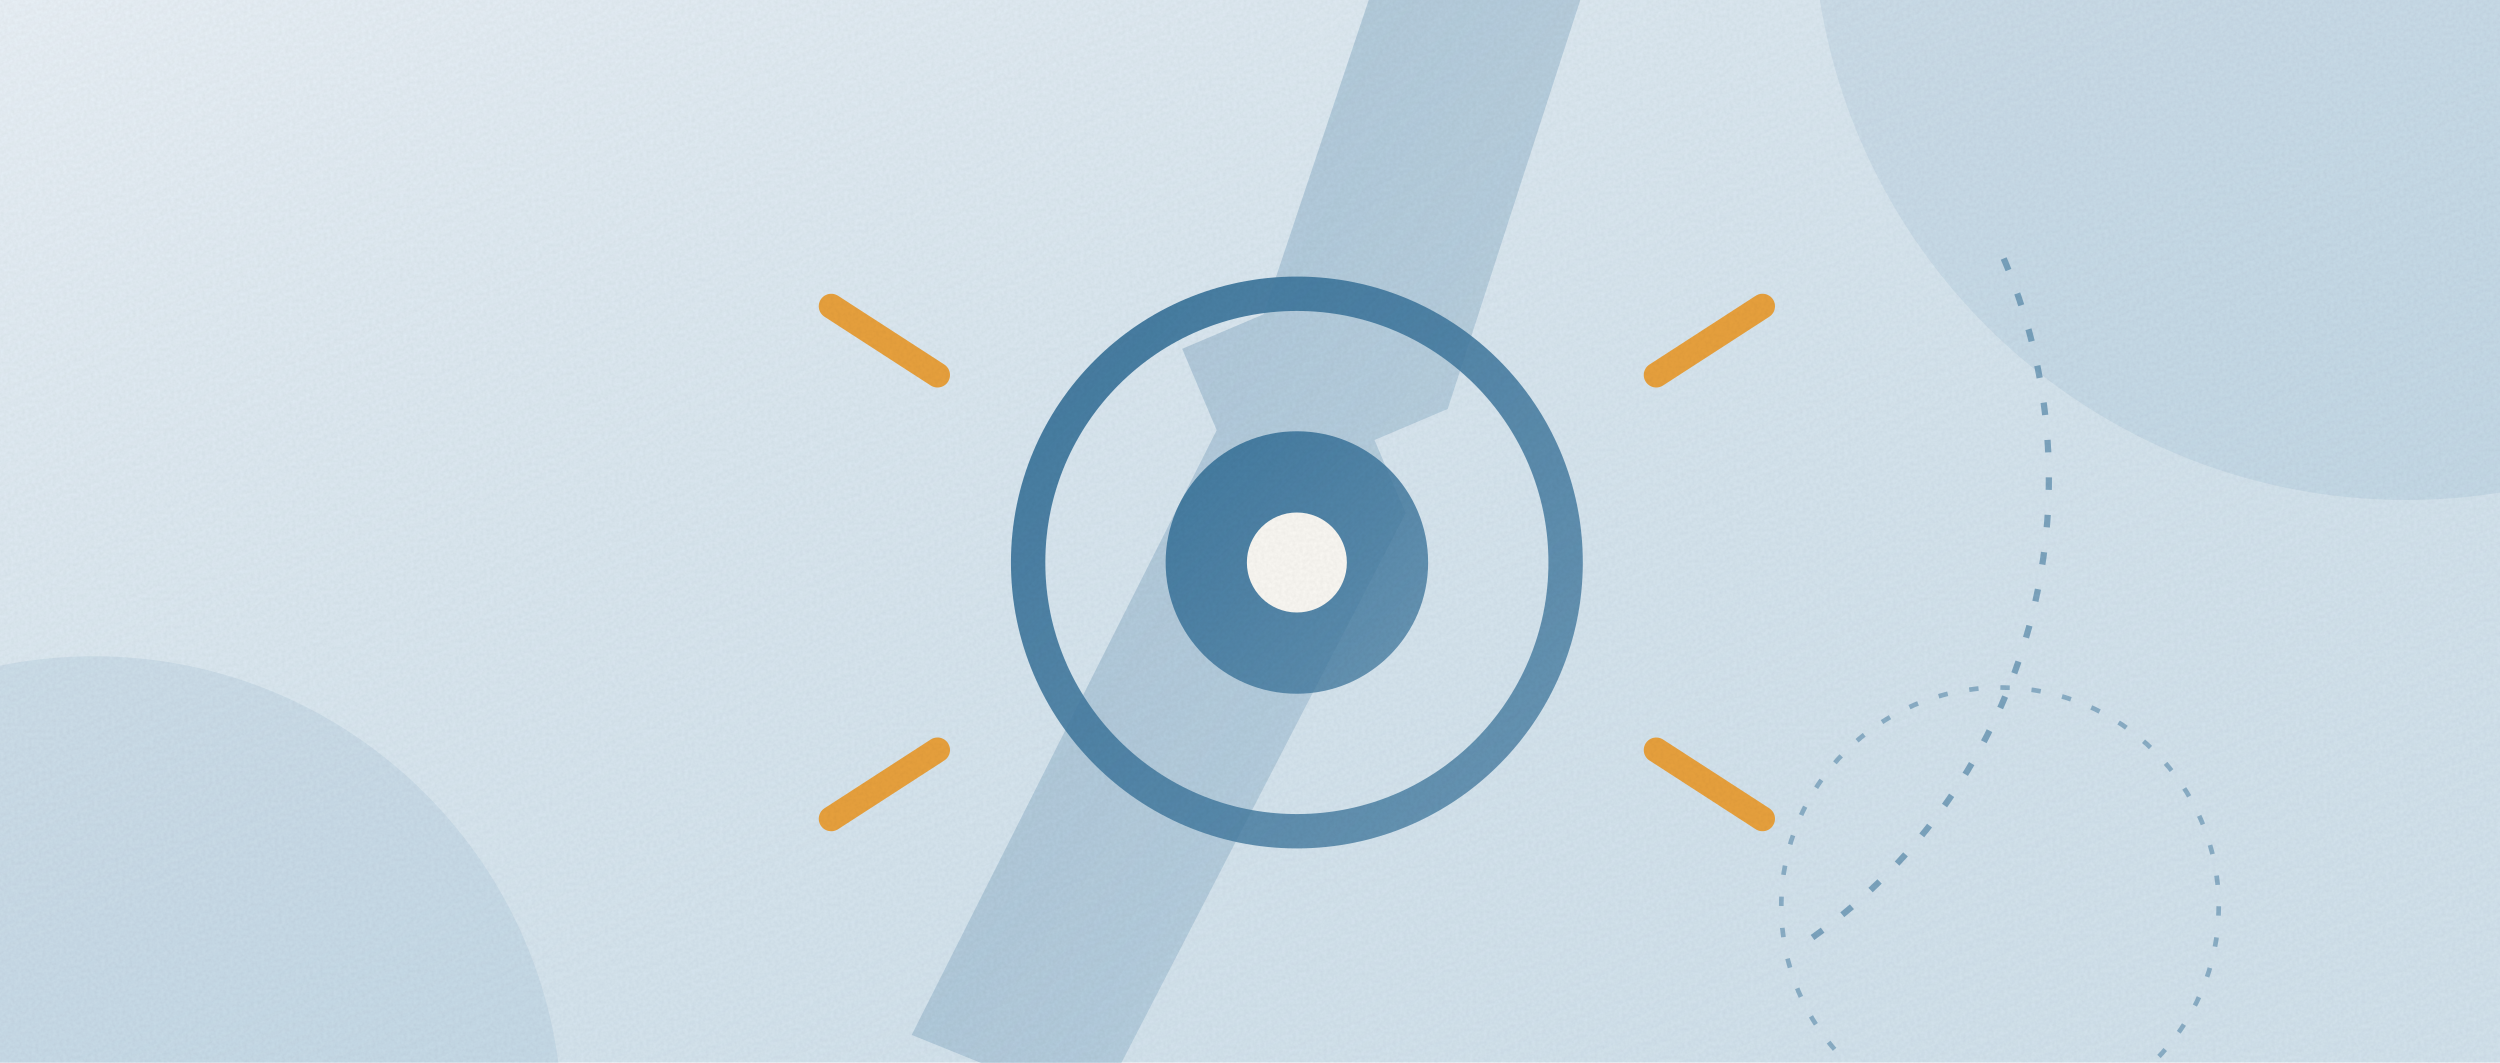
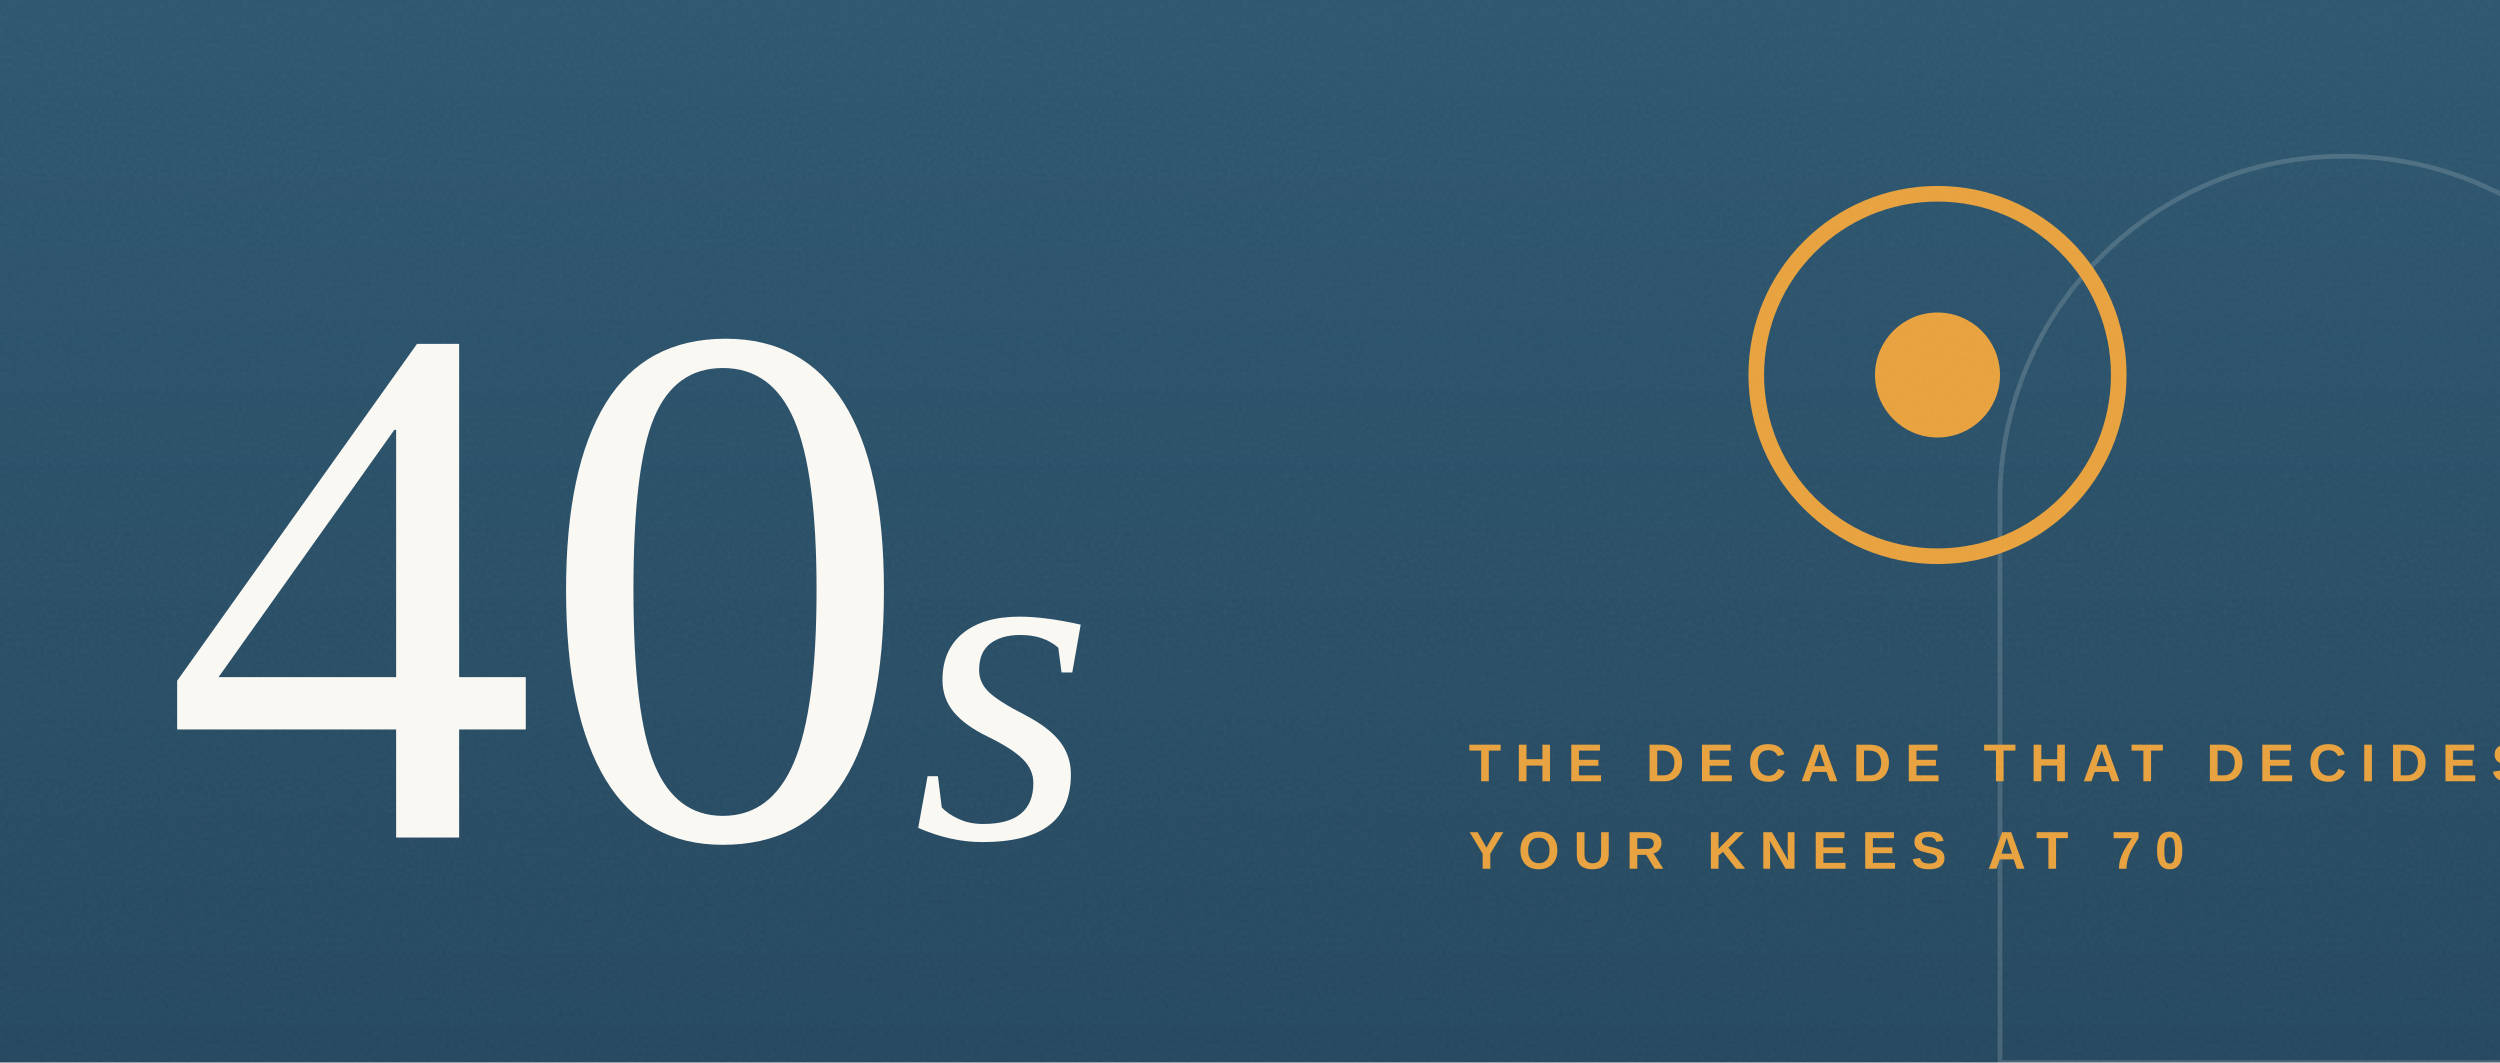
<svg xmlns="http://www.w3.org/2000/svg" viewBox="0 0 800 340">
  <defs>
-     <linearGradient id="bg" x1="0" y1="0" x2="1" y2="1">
-       <stop offset="0" stop-color="#E9F1F7" />
-       <stop offset="1" stop-color="#AECBDE" stop-opacity=".55" />
+     <linearGradient id="g" x1="0" y1="0" x2="0" y2="1">
+       <stop offset="0" stop-color="#2C566F" />
+       <stop offset="1" stop-color="#24475E" />
    </linearGradient>
-     <linearGradient id="mn" x1="0" y1="0" x2="1" y2="1">
-       <stop offset="0" stop-color="#41799F" />
-       <stop offset="1" stop-color="#41799F" stop-opacity=".72" />
-     </linearGradient>
-     <filter id="gr">
-       <feTurbulence type="fractalNoise" baseFrequency=".9" numOctaves="2" seed="7" stitchTiles="stitch" />
-       <feColorMatrix type="matrix" values="0 0 0 0 0  0 0 0 0 0  0 0 0 0 0  0 0 0 .05 0" />
+     <filter id="n">
+       <feTurbulence type="fractalNoise" baseFrequency=".8" numOctaves="2" seed="15" stitchTiles="stitch" />
+       <feColorMatrix type="matrix" values="0 0 0 0 1  0 0 0 0 1  0 0 0 0 1  0 0 0 .04 0" />
    </filter>
  </defs>
-   <rect width="800" height="340" fill="url(#bg)" />
-   <circle cx="770" cy="-30" r="190" fill="#41799F" opacity=".10" />
-   <circle cx="30" cy="360" r="150" fill="#41799F" opacity=".10" />
-   <circle cx="640" cy="290" r="70" fill="none" stroke="#41799F" stroke-width="1.5" stroke-dasharray="3 7" opacity=".5" />
-   <g transform="rotate(22 400 170)">
-     <path d="M368 -60 l64 0 12 170 -18 18 18 18 -20 214 -64 0 18 -216 -20 -20 20 -20z" fill="url(#mn)" opacity=".28" />
-   </g>
-   <circle cx="415" cy="180" r="86" fill="none" stroke="url(#mn)" stroke-width="11" />
-   <circle cx="415" cy="180" r="42" fill="url(#mn)" />
-   <circle cx="415" cy="180" r="16" fill="#FAF8F3" />
-   <g stroke="#E8A13D" stroke-width="8" stroke-linecap="round">
-     <path d="M300 120 l-34 -22M300 240 l-34 22M530 120 l34 -22M530 240 l34 22" />
-   </g>
-   <path d="M580 300 a180 180 0 0 0 60 -220" fill="none" stroke="#41799F" stroke-width="2" stroke-dasharray="4 8" opacity=".6" />
-   <rect width="800" height="340" filter="url(#gr)" />
+   <rect width="800" height="340" fill="url(#g)" />
+   <path d="M640 340 L640 160 A110 110 0 0 1 860 160 L860 340 Z" fill="none" stroke="#FAF8F3" stroke-width="1.5" opacity=".16" />
+   <text x="52" y="268" font-family="Georgia,'Times New Roman',serif" font-size="240" fill="#FAF8F3">40<tspan font-size="150" font-style="italic">s</tspan>
+   </text>
+   <circle cx="620" cy="120" r="58" fill="none" stroke="#E8A13D" stroke-width="5" />
+   <circle cx="620" cy="120" r="20" fill="#E8A13D" />
+   <text x="470" y="250" font-family="Figtree,Arial,sans-serif" font-size="17" font-weight="700" letter-spacing="4.5" fill="#E8A13D" text-anchor="start">THE DECADE THAT DECIDES</text>
+   <text x="470" y="278" font-family="Figtree,Arial,sans-serif" font-size="17" font-weight="700" letter-spacing="4.5" fill="#E8A13D" text-anchor="start">YOUR KNEES AT 70</text>
+   <rect width="800" height="340" filter="url(#n)" />
</svg>
